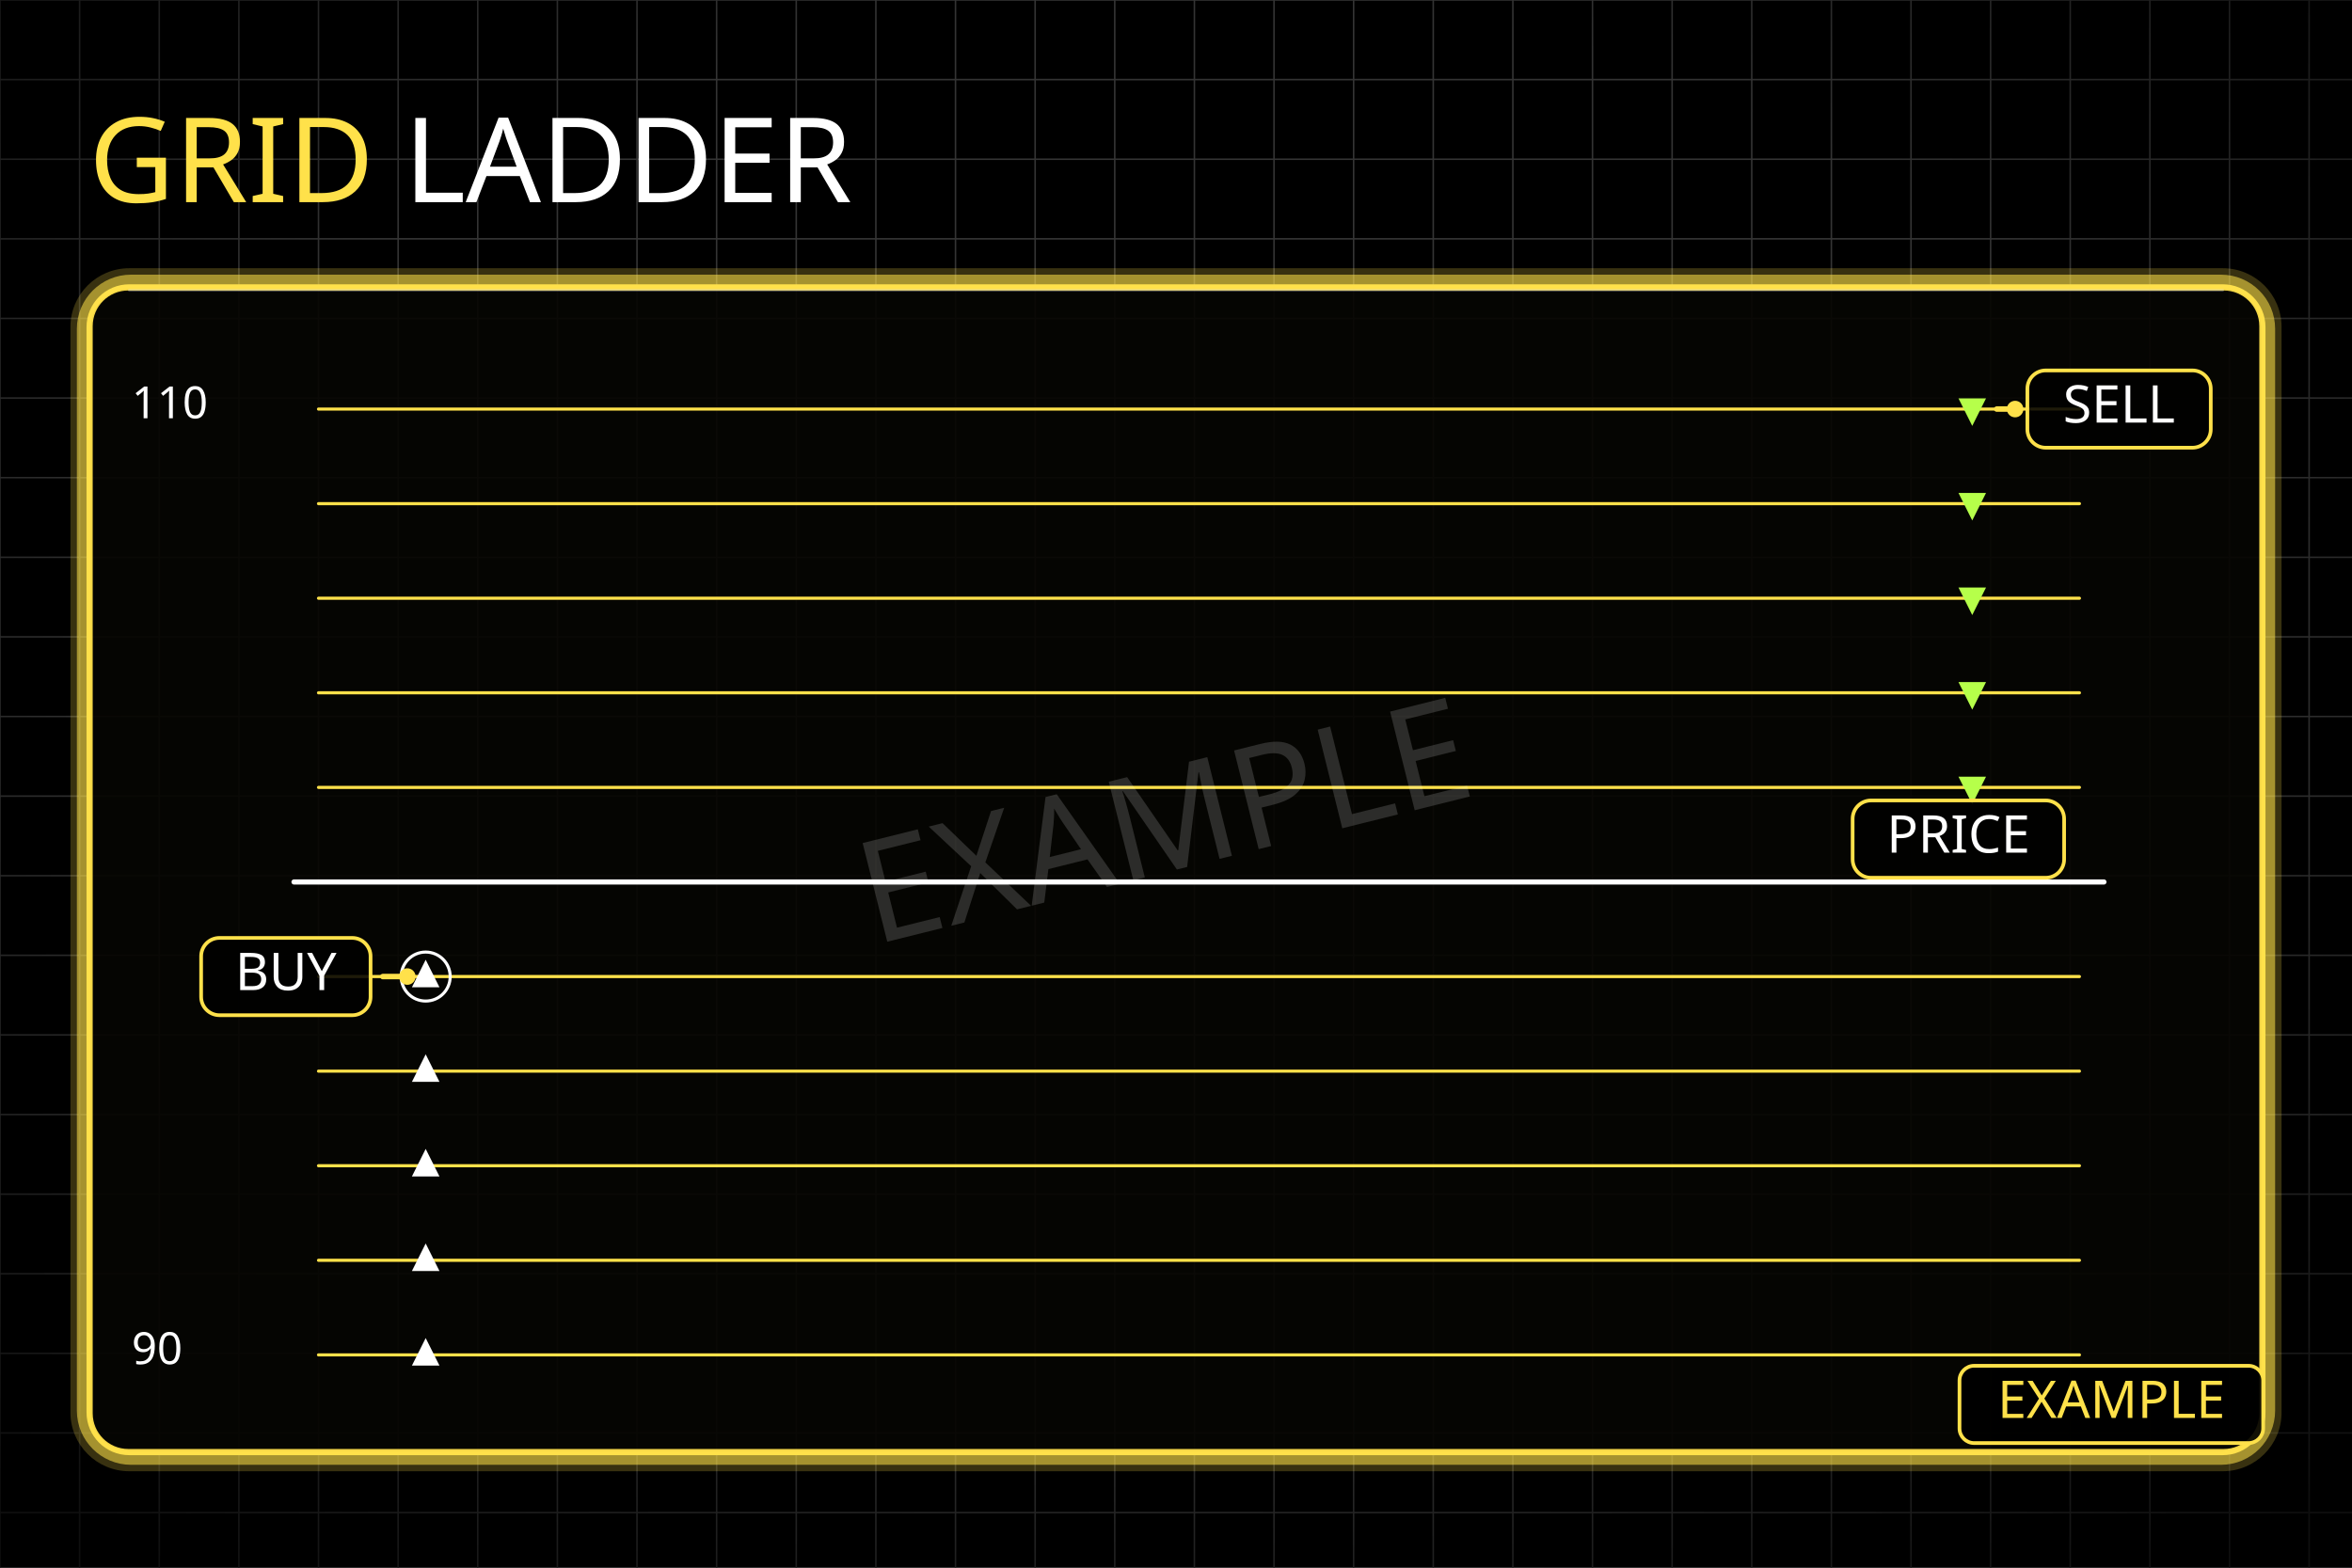
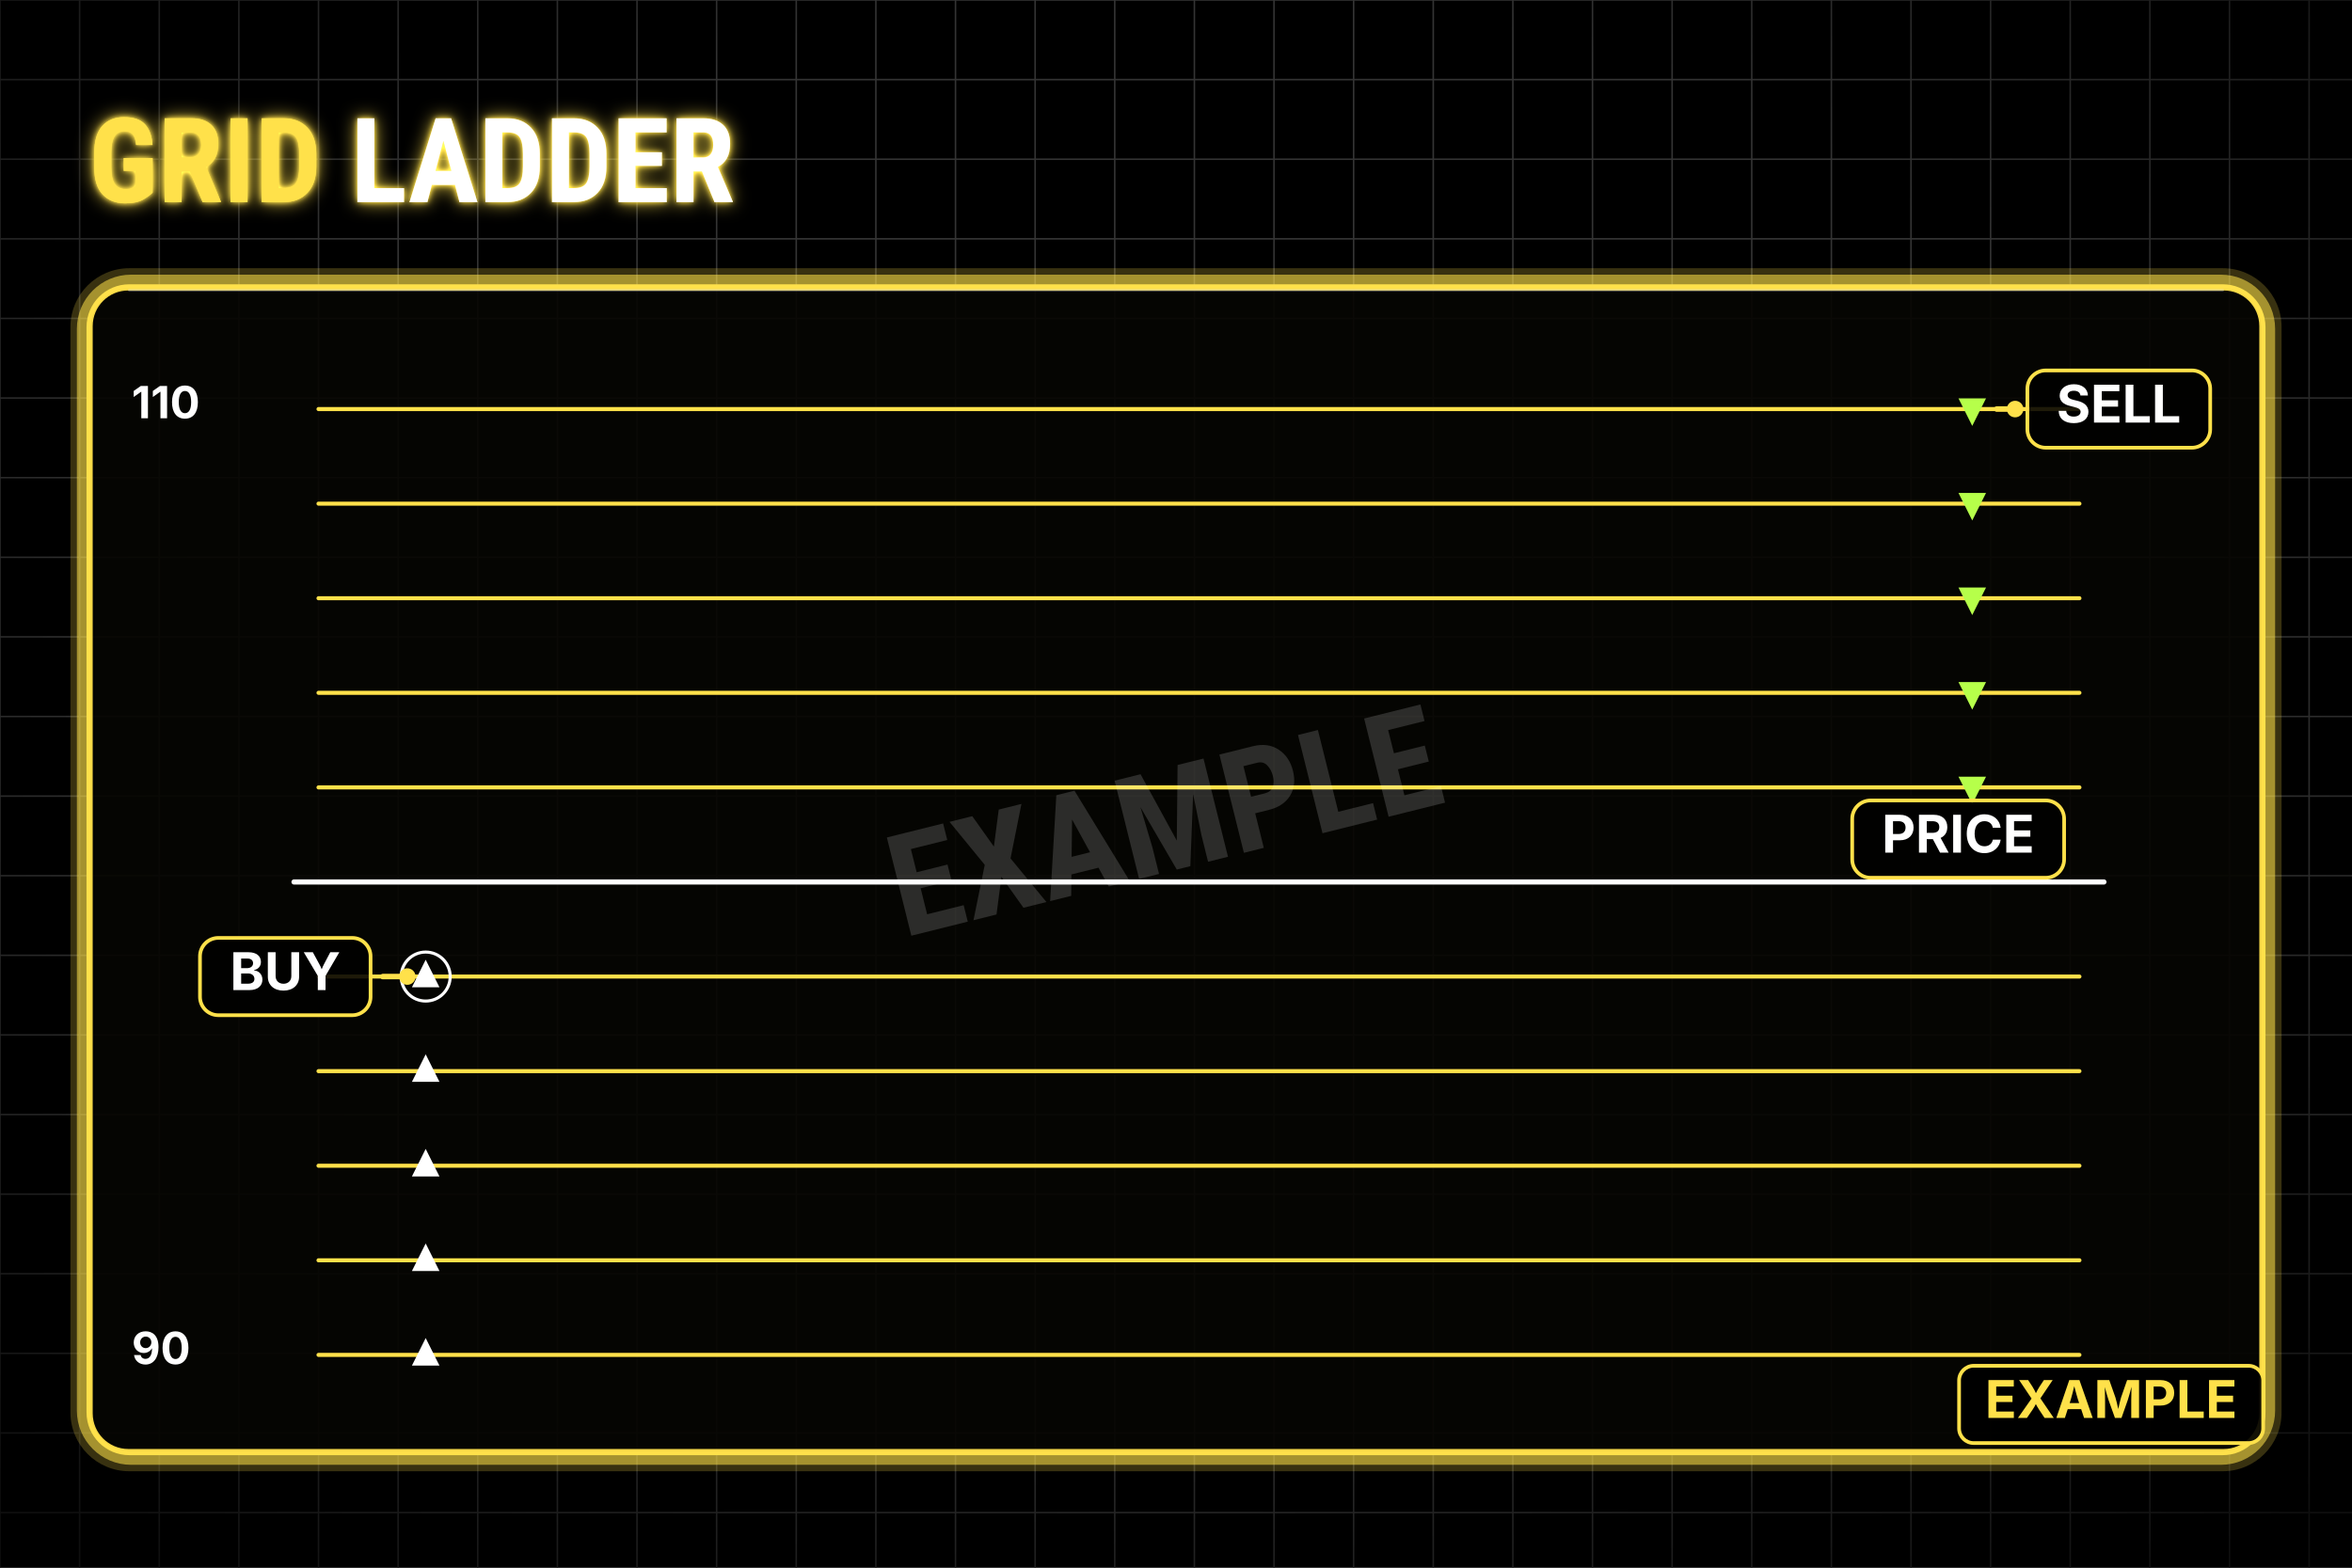
<svg xmlns="http://www.w3.org/2000/svg" width="1536" height="1024" viewBox="0 0 1536 1024">
  <defs>
    <style>
- @font-face { font-family: "Engine Regular"; src: url("../../illustration_engine/assets/fonts/Inter-Regular.ttf") format("truetype"); font-weight: 400; font-style: normal; }
- @font-face { font-family: "Engine Semi"; src: url("../../illustration_engine/assets/fonts/Inter-SemiBold.ttf") format("truetype"); font-weight: 400; font-style: normal; }
- @font-face { font-family: "Engine Bold"; src: url("../../illustration_engine/assets/fonts/Inter-Bold.ttf") format("truetype"); font-weight: 400; font-style: normal; }
- @font-face { font-family: "Engine Condensed"; src: url("../../illustration_engine/assets/fonts/RobotoCondensed-Bold.ttf") format("truetype"); font-weight: 400; font-style: normal; }
+ @font-face { font-family: "Inter"; src: url("file:///agent/repos/claude/skills/illustration-engine/illustration_engine/assets/fonts/Inter-Regular.ttf") format("truetype"); font-weight: normal; font-style: normal; }
+ @font-face { font-family: "Inter"; src: url("file:///agent/repos/claude/skills/illustration-engine/illustration_engine/assets/fonts/Inter-SemiBold.ttf") format("truetype"); font-weight: bold; font-style: normal; }
+ @font-face { font-family: "Inter"; src: url("file:///agent/repos/claude/skills/illustration-engine/illustration_engine/assets/fonts/Inter-Bold.ttf") format("truetype"); font-weight: bold; font-style: normal; }
+ @font-face { font-family: "Roboto Condensed"; src: url("file:///agent/repos/claude/skills/illustration-engine/illustration_engine/assets/fonts/RobotoCondensed-Bold.ttf") format("truetype"); font-weight: bold; font-style: normal; }
</style>
    <linearGradient id="bg1" x1="0" y1="0" x2="0" y2="1">
      <stop offset="0%" stop-color="#000000" />
      <stop offset="52%" stop-color="#000000" />
      <stop offset="100%" stop-color="#000000" />
    </linearGradient>
    <radialGradient id="vig2" cx="50%" cy="42%" r="72%">
      <stop offset="58%" stop-color="#000000" stop-opacity="0" />
      <stop offset="100%" stop-color="#000000" stop-opacity="0.72" />
    </radialGradient>
-     <filter id="softglow" x="-60%" y="-60%" width="220%" height="220%">
-       <feGaussianBlur stdDeviation="2.64" />
+     <filter id="bloom" x="-80%" y="-80%" width="260%" height="260%" color-interpolation-filters="sRGB">
+       <feGaussianBlur in="SourceGraphic" stdDeviation="6" result="wide" />
+       <feGaussianBlur in="SourceGraphic" stdDeviation="1.92" result="tight" />
+       <feComposite in="wide" in2="tight" operator="arithmetic" k1="0" k2="1" k3="1" k4="0" result="add" />
+       <feMerge>
+         <feMergeNode in="add" />
+         <feMergeNode in="SourceGraphic" />
+       </feMerge>
    </filter>
  </defs>
  <rect x="0" y="0" width="1536" height="1024" rx="0" ry="0" fill="url(#bg1)" fill-opacity="1" stroke="none" stroke-width="0" stroke-opacity="1" />
  <g opacity="0.9">
    <line x1="0" y1="0" x2="0" y2="1024" stroke="#3A3A3A" stroke-width="1" stroke-linecap="round" stroke-opacity="1" />
    <line x1="52" y1="0" x2="52" y2="1024" stroke="#3A3A3A" stroke-width="1" stroke-linecap="round" stroke-opacity="1" />
    <line x1="104" y1="0" x2="104" y2="1024" stroke="#3A3A3A" stroke-width="1" stroke-linecap="round" stroke-opacity="1" />
    <line x1="156" y1="0" x2="156" y2="1024" stroke="#3A3A3A" stroke-width="1" stroke-linecap="round" stroke-opacity="1" />
    <line x1="208" y1="0" x2="208" y2="1024" stroke="#3A3A3A" stroke-width="1" stroke-linecap="round" stroke-opacity="1" />
    <line x1="260" y1="0" x2="260" y2="1024" stroke="#3A3A3A" stroke-width="1" stroke-linecap="round" stroke-opacity="1" />
    <line x1="312" y1="0" x2="312" y2="1024" stroke="#3A3A3A" stroke-width="1" stroke-linecap="round" stroke-opacity="1" />
    <line x1="364" y1="0" x2="364" y2="1024" stroke="#3A3A3A" stroke-width="1" stroke-linecap="round" stroke-opacity="1" />
    <line x1="416" y1="0" x2="416" y2="1024" stroke="#3A3A3A" stroke-width="1" stroke-linecap="round" stroke-opacity="1" />
    <line x1="468" y1="0" x2="468" y2="1024" stroke="#3A3A3A" stroke-width="1" stroke-linecap="round" stroke-opacity="1" />
    <line x1="520" y1="0" x2="520" y2="1024" stroke="#3A3A3A" stroke-width="1" stroke-linecap="round" stroke-opacity="1" />
    <line x1="572" y1="0" x2="572" y2="1024" stroke="#3A3A3A" stroke-width="1" stroke-linecap="round" stroke-opacity="1" />
    <line x1="624" y1="0" x2="624" y2="1024" stroke="#3A3A3A" stroke-width="1" stroke-linecap="round" stroke-opacity="1" />
    <line x1="676" y1="0" x2="676" y2="1024" stroke="#3A3A3A" stroke-width="1" stroke-linecap="round" stroke-opacity="1" />
    <line x1="728" y1="0" x2="728" y2="1024" stroke="#3A3A3A" stroke-width="1" stroke-linecap="round" stroke-opacity="1" />
    <line x1="780" y1="0" x2="780" y2="1024" stroke="#3A3A3A" stroke-width="1" stroke-linecap="round" stroke-opacity="1" />
    <line x1="832" y1="0" x2="832" y2="1024" stroke="#3A3A3A" stroke-width="1" stroke-linecap="round" stroke-opacity="1" />
    <line x1="884" y1="0" x2="884" y2="1024" stroke="#3A3A3A" stroke-width="1" stroke-linecap="round" stroke-opacity="1" />
    <line x1="936" y1="0" x2="936" y2="1024" stroke="#3A3A3A" stroke-width="1" stroke-linecap="round" stroke-opacity="1" />
    <line x1="988" y1="0" x2="988" y2="1024" stroke="#3A3A3A" stroke-width="1" stroke-linecap="round" stroke-opacity="1" />
    <line x1="1040" y1="0" x2="1040" y2="1024" stroke="#3A3A3A" stroke-width="1" stroke-linecap="round" stroke-opacity="1" />
    <line x1="1092" y1="0" x2="1092" y2="1024" stroke="#3A3A3A" stroke-width="1" stroke-linecap="round" stroke-opacity="1" />
    <line x1="1144" y1="0" x2="1144" y2="1024" stroke="#3A3A3A" stroke-width="1" stroke-linecap="round" stroke-opacity="1" />
    <line x1="1196" y1="0" x2="1196" y2="1024" stroke="#3A3A3A" stroke-width="1" stroke-linecap="round" stroke-opacity="1" />
    <line x1="1248" y1="0" x2="1248" y2="1024" stroke="#3A3A3A" stroke-width="1" stroke-linecap="round" stroke-opacity="1" />
    <line x1="1300" y1="0" x2="1300" y2="1024" stroke="#3A3A3A" stroke-width="1" stroke-linecap="round" stroke-opacity="1" />
    <line x1="1352" y1="0" x2="1352" y2="1024" stroke="#3A3A3A" stroke-width="1" stroke-linecap="round" stroke-opacity="1" />
    <line x1="1404" y1="0" x2="1404" y2="1024" stroke="#3A3A3A" stroke-width="1" stroke-linecap="round" stroke-opacity="1" />
    <line x1="1456" y1="0" x2="1456" y2="1024" stroke="#3A3A3A" stroke-width="1" stroke-linecap="round" stroke-opacity="1" />
    <line x1="1508" y1="0" x2="1508" y2="1024" stroke="#3A3A3A" stroke-width="1" stroke-linecap="round" stroke-opacity="1" />
    <line x1="0" y1="0" x2="1536" y2="0" stroke="#3A3A3A" stroke-width="1" stroke-linecap="round" stroke-opacity="1" />
    <line x1="0" y1="52" x2="1536" y2="52" stroke="#3A3A3A" stroke-width="1" stroke-linecap="round" stroke-opacity="1" />
    <line x1="0" y1="104" x2="1536" y2="104" stroke="#3A3A3A" stroke-width="1" stroke-linecap="round" stroke-opacity="1" />
    <line x1="0" y1="156" x2="1536" y2="156" stroke="#3A3A3A" stroke-width="1" stroke-linecap="round" stroke-opacity="1" />
    <line x1="0" y1="208" x2="1536" y2="208" stroke="#3A3A3A" stroke-width="1" stroke-linecap="round" stroke-opacity="1" />
    <line x1="0" y1="260" x2="1536" y2="260" stroke="#3A3A3A" stroke-width="1" stroke-linecap="round" stroke-opacity="1" />
    <line x1="0" y1="312" x2="1536" y2="312" stroke="#3A3A3A" stroke-width="1" stroke-linecap="round" stroke-opacity="1" />
    <line x1="0" y1="364" x2="1536" y2="364" stroke="#3A3A3A" stroke-width="1" stroke-linecap="round" stroke-opacity="1" />
    <line x1="0" y1="416" x2="1536" y2="416" stroke="#3A3A3A" stroke-width="1" stroke-linecap="round" stroke-opacity="1" />
    <line x1="0" y1="468" x2="1536" y2="468" stroke="#3A3A3A" stroke-width="1" stroke-linecap="round" stroke-opacity="1" />
    <line x1="0" y1="520" x2="1536" y2="520" stroke="#3A3A3A" stroke-width="1" stroke-linecap="round" stroke-opacity="1" />
    <line x1="0" y1="572" x2="1536" y2="572" stroke="#3A3A3A" stroke-width="1" stroke-linecap="round" stroke-opacity="1" />
    <line x1="0" y1="624" x2="1536" y2="624" stroke="#3A3A3A" stroke-width="1" stroke-linecap="round" stroke-opacity="1" />
    <line x1="0" y1="676" x2="1536" y2="676" stroke="#3A3A3A" stroke-width="1" stroke-linecap="round" stroke-opacity="1" />
    <line x1="0" y1="728" x2="1536" y2="728" stroke="#3A3A3A" stroke-width="1" stroke-linecap="round" stroke-opacity="1" />
    <line x1="0" y1="780" x2="1536" y2="780" stroke="#3A3A3A" stroke-width="1" stroke-linecap="round" stroke-opacity="1" />
    <line x1="0" y1="832" x2="1536" y2="832" stroke="#3A3A3A" stroke-width="1" stroke-linecap="round" stroke-opacity="1" />
    <line x1="0" y1="884" x2="1536" y2="884" stroke="#3A3A3A" stroke-width="1" stroke-linecap="round" stroke-opacity="1" />
    <line x1="0" y1="936" x2="1536" y2="936" stroke="#3A3A3A" stroke-width="1" stroke-linecap="round" stroke-opacity="1" />
    <line x1="0" y1="988" x2="1536" y2="988" stroke="#3A3A3A" stroke-width="1" stroke-linecap="round" stroke-opacity="1" />
  </g>
  <rect x="0" y="0" width="1536" height="1024" rx="0" ry="0" fill="url(#vig2)" fill-opacity="1" stroke="none" stroke-width="0" stroke-opacity="1" />
-   <text x="58" y="132.04" fill="#FFE14A" fill-opacity="1" font-family="Engine Condensed" font-size="77" text-anchor="start">GRID</text>
-   <text x="263.78" y="132.04" fill="#FFFFFF" fill-opacity="1" font-family="Engine Condensed" font-size="77" text-anchor="start">LADDER</text>
+   <text x="58" y="132.04" fill="#FFE14A" fill-opacity="0.85" font-family="Roboto Condensed" font-weight="bold" font-size="77" text-anchor="start" filter="url(#bloom)">GRID</text>
+   <text x="58" y="132.04" fill="#FFE14A" fill-opacity="1" font-family="Roboto Condensed" font-weight="bold" font-size="77" text-anchor="start">GRID</text>
+   <text x="229" y="132.04" fill="#FFE14A" fill-opacity="0.85" font-family="Roboto Condensed" font-weight="bold" font-size="77" text-anchor="start" filter="url(#bloom)">LADDER</text>
+   <text x="229" y="132.04" fill="#FFFFFF" fill-opacity="1" font-family="Roboto Condensed" font-weight="bold" font-size="77" text-anchor="start">LADDER</text>
  <rect x="46" y="175.2" width="1444" height="785.8" rx="38.4" ry="38.4" fill="#FFE14A" fill-opacity="0.22" stroke="none" stroke-width="0" stroke-opacity="1" />
  <rect x="54.4" y="183.6" width="1427.2" height="769" rx="31.2" ry="31.2" fill="none" fill-opacity="1" stroke="#FFE14A" stroke-width="8.4" stroke-opacity="0.55" />
  <rect x="58" y="187.2" width="1420" height="761.8" rx="26.4" ry="26.4" fill="#000000" fill-opacity="0.9" stroke="#FFE14A" stroke-width="3" stroke-opacity="1" />
  <rect x="59.8" y="189" width="1416.4" height="758.2" rx="24" ry="24" fill="none" fill-opacity="1" stroke="#FFE14A" stroke-width="1.5" stroke-opacity="0.95" />
  <line x1="84.4" y1="189.6" x2="1451.6" y2="189.6" stroke="#F4F8FC" stroke-width="1.68" stroke-linecap="round" stroke-opacity="0.28" />
-   <line x1="208" y1="885" x2="1358" y2="885" stroke="#FFE14A" stroke-width="5.71" stroke-linecap="round" stroke-opacity="0.95" filter="url(#softglow)" />
-   <line x1="208" y1="885" x2="1358" y2="885" stroke="#FFE14A" stroke-width="2.04" stroke-linecap="round" stroke-opacity="1" />
-   <line x1="208" y1="823.22" x2="1358" y2="823.22" stroke="#FFE14A" stroke-width="5.71" stroke-linecap="round" stroke-opacity="0.95" filter="url(#softglow)" />
-   <line x1="208" y1="823.22" x2="1358" y2="823.22" stroke="#FFE14A" stroke-width="2.04" stroke-linecap="round" stroke-opacity="1" />
-   <line x1="208" y1="761.44" x2="1358" y2="761.44" stroke="#FFE14A" stroke-width="5.71" stroke-linecap="round" stroke-opacity="0.95" filter="url(#softglow)" />
-   <line x1="208" y1="761.44" x2="1358" y2="761.44" stroke="#FFE14A" stroke-width="2.04" stroke-linecap="round" stroke-opacity="1" />
-   <line x1="208" y1="699.66" x2="1358" y2="699.66" stroke="#FFE14A" stroke-width="5.71" stroke-linecap="round" stroke-opacity="0.95" filter="url(#softglow)" />
-   <line x1="208" y1="699.66" x2="1358" y2="699.66" stroke="#FFE14A" stroke-width="2.04" stroke-linecap="round" stroke-opacity="1" />
-   <line x1="208" y1="637.88" x2="1358" y2="637.88" stroke="#FFE14A" stroke-width="5.71" stroke-linecap="round" stroke-opacity="0.95" filter="url(#softglow)" />
-   <line x1="208" y1="637.88" x2="1358" y2="637.88" stroke="#FFE14A" stroke-width="2.04" stroke-linecap="round" stroke-opacity="1" />
-   <line x1="208" y1="576.1" x2="1358" y2="576.1" stroke="#FFE14A" stroke-width="5.71" stroke-linecap="round" stroke-opacity="0.95" filter="url(#softglow)" />
-   <line x1="208" y1="576.1" x2="1358" y2="576.1" stroke="#FFE14A" stroke-width="2.04" stroke-linecap="round" stroke-opacity="1" />
-   <line x1="208" y1="514.32" x2="1358" y2="514.32" stroke="#FFE14A" stroke-width="5.71" stroke-linecap="round" stroke-opacity="0.95" filter="url(#softglow)" />
-   <line x1="208" y1="514.32" x2="1358" y2="514.32" stroke="#FFE14A" stroke-width="2.04" stroke-linecap="round" stroke-opacity="1" />
-   <line x1="208" y1="452.54" x2="1358" y2="452.54" stroke="#FFE14A" stroke-width="5.71" stroke-linecap="round" stroke-opacity="0.95" filter="url(#softglow)" />
-   <line x1="208" y1="452.54" x2="1358" y2="452.54" stroke="#FFE14A" stroke-width="2.04" stroke-linecap="round" stroke-opacity="1" />
-   <line x1="208" y1="390.76" x2="1358" y2="390.76" stroke="#FFE14A" stroke-width="5.71" stroke-linecap="round" stroke-opacity="0.95" filter="url(#softglow)" />
-   <line x1="208" y1="390.76" x2="1358" y2="390.76" stroke="#FFE14A" stroke-width="2.04" stroke-linecap="round" stroke-opacity="1" />
-   <line x1="208" y1="328.98" x2="1358" y2="328.98" stroke="#FFE14A" stroke-width="5.71" stroke-linecap="round" stroke-opacity="0.95" filter="url(#softglow)" />
-   <line x1="208" y1="328.98" x2="1358" y2="328.98" stroke="#FFE14A" stroke-width="2.04" stroke-linecap="round" stroke-opacity="1" />
-   <line x1="208" y1="267.2" x2="1358" y2="267.2" stroke="#FFE14A" stroke-width="5.71" stroke-linecap="round" stroke-opacity="0.95" filter="url(#softglow)" />
-   <line x1="208" y1="267.2" x2="1358" y2="267.2" stroke="#FFE14A" stroke-width="2.04" stroke-linecap="round" stroke-opacity="1" />
-   <line x1="192" y1="576.1" x2="1374" y2="576.1" stroke="#FFFFFF" stroke-width="9.41" stroke-linecap="round" stroke-opacity="0.95" filter="url(#softglow)" />
+   <line x1="208" y1="885" x2="1358" y2="885" stroke="#FFE14A" stroke-width="6.94" stroke-linecap="round" stroke-opacity="0.95" filter="url(#bloom)" />
+   <line x1="208" y1="885" x2="1358" y2="885" stroke="#FFE14A" stroke-width="2.64" stroke-linecap="round" stroke-opacity="1" />
+   <line x1="208" y1="823.22" x2="1358" y2="823.22" stroke="#FFE14A" stroke-width="6.94" stroke-linecap="round" stroke-opacity="0.95" filter="url(#bloom)" />
+   <line x1="208" y1="823.22" x2="1358" y2="823.22" stroke="#FFE14A" stroke-width="2.64" stroke-linecap="round" stroke-opacity="1" />
+   <line x1="208" y1="761.44" x2="1358" y2="761.44" stroke="#FFE14A" stroke-width="6.94" stroke-linecap="round" stroke-opacity="0.95" filter="url(#bloom)" />
+   <line x1="208" y1="761.44" x2="1358" y2="761.44" stroke="#FFE14A" stroke-width="2.64" stroke-linecap="round" stroke-opacity="1" />
+   <line x1="208" y1="699.66" x2="1358" y2="699.66" stroke="#FFE14A" stroke-width="6.94" stroke-linecap="round" stroke-opacity="0.95" filter="url(#bloom)" />
+   <line x1="208" y1="699.66" x2="1358" y2="699.66" stroke="#FFE14A" stroke-width="2.64" stroke-linecap="round" stroke-opacity="1" />
+   <line x1="208" y1="637.88" x2="1358" y2="637.88" stroke="#FFE14A" stroke-width="6.94" stroke-linecap="round" stroke-opacity="0.95" filter="url(#bloom)" />
+   <line x1="208" y1="637.88" x2="1358" y2="637.88" stroke="#FFE14A" stroke-width="2.64" stroke-linecap="round" stroke-opacity="1" />
+   <line x1="208" y1="576.1" x2="1358" y2="576.1" stroke="#FFE14A" stroke-width="6.94" stroke-linecap="round" stroke-opacity="0.95" filter="url(#bloom)" />
+   <line x1="208" y1="576.1" x2="1358" y2="576.1" stroke="#FFE14A" stroke-width="2.64" stroke-linecap="round" stroke-opacity="1" />
+   <line x1="208" y1="514.32" x2="1358" y2="514.32" stroke="#FFE14A" stroke-width="6.94" stroke-linecap="round" stroke-opacity="0.95" filter="url(#bloom)" />
+   <line x1="208" y1="514.32" x2="1358" y2="514.32" stroke="#FFE14A" stroke-width="2.64" stroke-linecap="round" stroke-opacity="1" />
+   <line x1="208" y1="452.54" x2="1358" y2="452.54" stroke="#FFE14A" stroke-width="6.94" stroke-linecap="round" stroke-opacity="0.95" filter="url(#bloom)" />
+   <line x1="208" y1="452.54" x2="1358" y2="452.54" stroke="#FFE14A" stroke-width="2.64" stroke-linecap="round" stroke-opacity="1" />
+   <line x1="208" y1="390.76" x2="1358" y2="390.76" stroke="#FFE14A" stroke-width="6.94" stroke-linecap="round" stroke-opacity="0.95" filter="url(#bloom)" />
+   <line x1="208" y1="390.76" x2="1358" y2="390.76" stroke="#FFE14A" stroke-width="2.64" stroke-linecap="round" stroke-opacity="1" />
+   <line x1="208" y1="328.98" x2="1358" y2="328.98" stroke="#FFE14A" stroke-width="6.94" stroke-linecap="round" stroke-opacity="0.95" filter="url(#bloom)" />
+   <line x1="208" y1="328.98" x2="1358" y2="328.98" stroke="#FFE14A" stroke-width="2.64" stroke-linecap="round" stroke-opacity="1" />
+   <line x1="208" y1="267.2" x2="1358" y2="267.2" stroke="#FFE14A" stroke-width="6.94" stroke-linecap="round" stroke-opacity="0.95" filter="url(#bloom)" />
+   <line x1="208" y1="267.2" x2="1358" y2="267.2" stroke="#FFE14A" stroke-width="2.64" stroke-linecap="round" stroke-opacity="1" />
+   <line x1="192" y1="576.1" x2="1374" y2="576.1" stroke="#FFFFFF" stroke-width="11.42" stroke-linecap="round" stroke-opacity="0.95" filter="url(#bloom)" />
  <line x1="192" y1="576.1" x2="1374" y2="576.1" stroke="#FFFFFF" stroke-width="3.36" stroke-linecap="round" stroke-opacity="1" />
  <polygon points="278,874 269,892 287,892" fill="#FFFFFF" fill-opacity="1" stroke="none" stroke-width="0" stroke-linejoin="round" />
  <polygon points="278,812.22 269,830.22 287,830.22" fill="#FFFFFF" fill-opacity="1" stroke="none" stroke-width="0" stroke-linejoin="round" />
  <polygon points="278,750.44 269,768.44 287,768.44" fill="#FFFFFF" fill-opacity="1" stroke="none" stroke-width="0" stroke-linejoin="round" />
  <polygon points="278,688.66 269,706.66 287,706.66" fill="#FFFFFF" fill-opacity="1" stroke="none" stroke-width="0" stroke-linejoin="round" />
  <polygon points="278,626.88 269,644.88 287,644.88" fill="#FFFFFF" fill-opacity="1" stroke="none" stroke-width="0" stroke-linejoin="round" />
  <polygon points="1288,525.32 1279,507.32 1297,507.32" fill="#B6FF4A" fill-opacity="1" stroke="none" stroke-width="0" stroke-linejoin="round" />
  <polygon points="1288,463.54 1279,445.54 1297,445.54" fill="#B6FF4A" fill-opacity="1" stroke="none" stroke-width="0" stroke-linejoin="round" />
  <polygon points="1288,401.76 1279,383.76 1297,383.76" fill="#B6FF4A" fill-opacity="1" stroke="none" stroke-width="0" stroke-linejoin="round" />
  <polygon points="1288,339.98 1279,321.98 1297,321.98" fill="#B6FF4A" fill-opacity="1" stroke="none" stroke-width="0" stroke-linejoin="round" />
  <polygon points="1288,278.2 1279,260.2 1297,260.2" fill="#B6FF4A" fill-opacity="1" stroke="none" stroke-width="0" stroke-linejoin="round" />
  <circle cx="278" cy="637.88" r="16" fill="none" fill-opacity="1" stroke="#FFFFFF" stroke-width="2" />
-   <line x1="250" y1="637.88" x2="266" y2="637.88" stroke="#FFE14A" stroke-width="10.08" stroke-linecap="round" stroke-opacity="0.95" filter="url(#softglow)" />
+   <line x1="250" y1="637.88" x2="266" y2="637.88" stroke="#FFE14A" stroke-width="12.24" stroke-linecap="round" stroke-opacity="0.95" filter="url(#bloom)" />
  <line x1="250" y1="637.88" x2="266" y2="637.88" stroke="#FFE14A" stroke-width="3.6" stroke-linecap="round" stroke-opacity="1" />
  <circle cx="266" cy="637.88" r="5.4" fill="#FFE14A" fill-opacity="1" stroke="none" stroke-width="0" />
-   <rect x="131.35" y="612.64" width="110.65" height="50.48" rx="12" ry="12" fill="#000000" fill-opacity="0.88" stroke="#FFE14A" stroke-width="2.4" stroke-opacity="1" />
-   <text x="186.68" y="646.72" fill="#FFFFFF" fill-opacity="1" font-family="Engine Bold" font-size="34" text-anchor="middle">BUY</text>
-   <line x1="1304" y1="267.2" x2="1316" y2="267.2" stroke="#FFE14A" stroke-width="10.08" stroke-linecap="round" stroke-opacity="0.95" filter="url(#softglow)" />
+   <rect x="130.6" y="612.64" width="111.4" height="50.48" rx="12" ry="12" fill="#000000" fill-opacity="0.88" stroke="#FFE14A" stroke-width="2.4" stroke-opacity="1" />
+   <text x="186.3" y="646.72" fill="#FFFFFF" fill-opacity="1" font-family="Inter" font-weight="bold" font-size="34" text-anchor="middle">BUY</text>
+   <line x1="1304" y1="267.2" x2="1316" y2="267.2" stroke="#FFE14A" stroke-width="12.24" stroke-linecap="round" stroke-opacity="0.95" filter="url(#bloom)" />
  <line x1="1304" y1="267.2" x2="1316" y2="267.2" stroke="#FFE14A" stroke-width="3.6" stroke-linecap="round" stroke-opacity="1" />
  <circle cx="1316" cy="267.2" r="5.4" fill="#FFE14A" fill-opacity="1" stroke="none" stroke-width="0" />
-   <rect x="1324" y="241.96" width="119.76" height="50.48" rx="12" ry="12" fill="#000000" fill-opacity="0.88" stroke="#FFE14A" stroke-width="2.4" stroke-opacity="1" />
-   <text x="1383.88" y="276.04" fill="#FFFFFF" fill-opacity="1" font-family="Engine Bold" font-size="34" text-anchor="middle">SELL</text>
-   <rect x="1209.88" y="522.86" width="138.12" height="50.48" rx="12" ry="12" fill="#000000" fill-opacity="0.88" stroke="#FFE14A" stroke-width="2.4" stroke-opacity="1" />
-   <text x="1278.94" y="556.94" fill="#FFFFFF" fill-opacity="1" font-family="Engine Bold" font-size="34" text-anchor="middle">PRICE</text>
-   <text x="86" y="891" fill="#FFFFFF" fill-opacity="1" font-family="Engine Semi" font-size="29" text-anchor="start">90</text>
-   <text x="86" y="273.2" fill="#FFFFFF" fill-opacity="1" font-family="Engine Semi" font-size="29" text-anchor="start">110</text>
-   <text x="768" y="568.1" fill="#FFFFFF" fill-opacity="0.16" font-family="Engine Condensed" font-size="93" text-anchor="middle" transform="rotate(-14 768 568.1)">EXAMPLE</text>
-   <rect x="1279.67" y="892.12" width="198.33" height="50.48" rx="9.6" ry="9.6" fill="#000000" fill-opacity="0.92" stroke="#FFE14A" stroke-width="2.4" stroke-opacity="1" />
-   <text x="1378.83" y="926.2" fill="#FFE14A" fill-opacity="1" font-family="Engine Bold" font-size="34" text-anchor="middle">EXAMPLE</text>
+   <rect x="1324" y="241.96" width="119.4" height="50.48" rx="12" ry="12" fill="#000000" fill-opacity="0.88" stroke="#FFE14A" stroke-width="2.4" stroke-opacity="1" />
+   <text x="1383.7" y="276.04" fill="#FFFFFF" fill-opacity="1" font-family="Inter" font-weight="bold" font-size="34" text-anchor="middle">SELL</text>
+   <rect x="1209.6" y="522.86" width="138.4" height="50.48" rx="12" ry="12" fill="#000000" fill-opacity="0.88" stroke="#FFE14A" stroke-width="2.4" stroke-opacity="1" />
+   <text x="1278.8" y="556.94" fill="#FFFFFF" fill-opacity="1" font-family="Inter" font-weight="bold" font-size="34" text-anchor="middle">PRICE</text>
+   <text x="86" y="891" fill="#FFFFFF" fill-opacity="1" font-family="Inter" font-weight="bold" font-size="29" text-anchor="start">90</text>
+   <text x="86" y="273.2" fill="#FFFFFF" fill-opacity="1" font-family="Inter" font-weight="bold" font-size="29" text-anchor="start">110</text>
+   <text x="768" y="568.1" fill="#FFFFFF" fill-opacity="0.16" font-family="Roboto Condensed" font-weight="bold" font-size="93" text-anchor="middle" transform="rotate(-14 768 568.1)">EXAMPLE</text>
+   <rect x="1279.4" y="892.12" width="198.6" height="50.48" rx="9.6" ry="9.6" fill="#000000" fill-opacity="0.92" stroke="#FFE14A" stroke-width="2.4" stroke-opacity="1" />
+   <text x="1378.7" y="926.2" fill="#FFE14A" fill-opacity="1" font-family="Inter" font-weight="bold" font-size="34" text-anchor="middle">EXAMPLE</text>
</svg>
